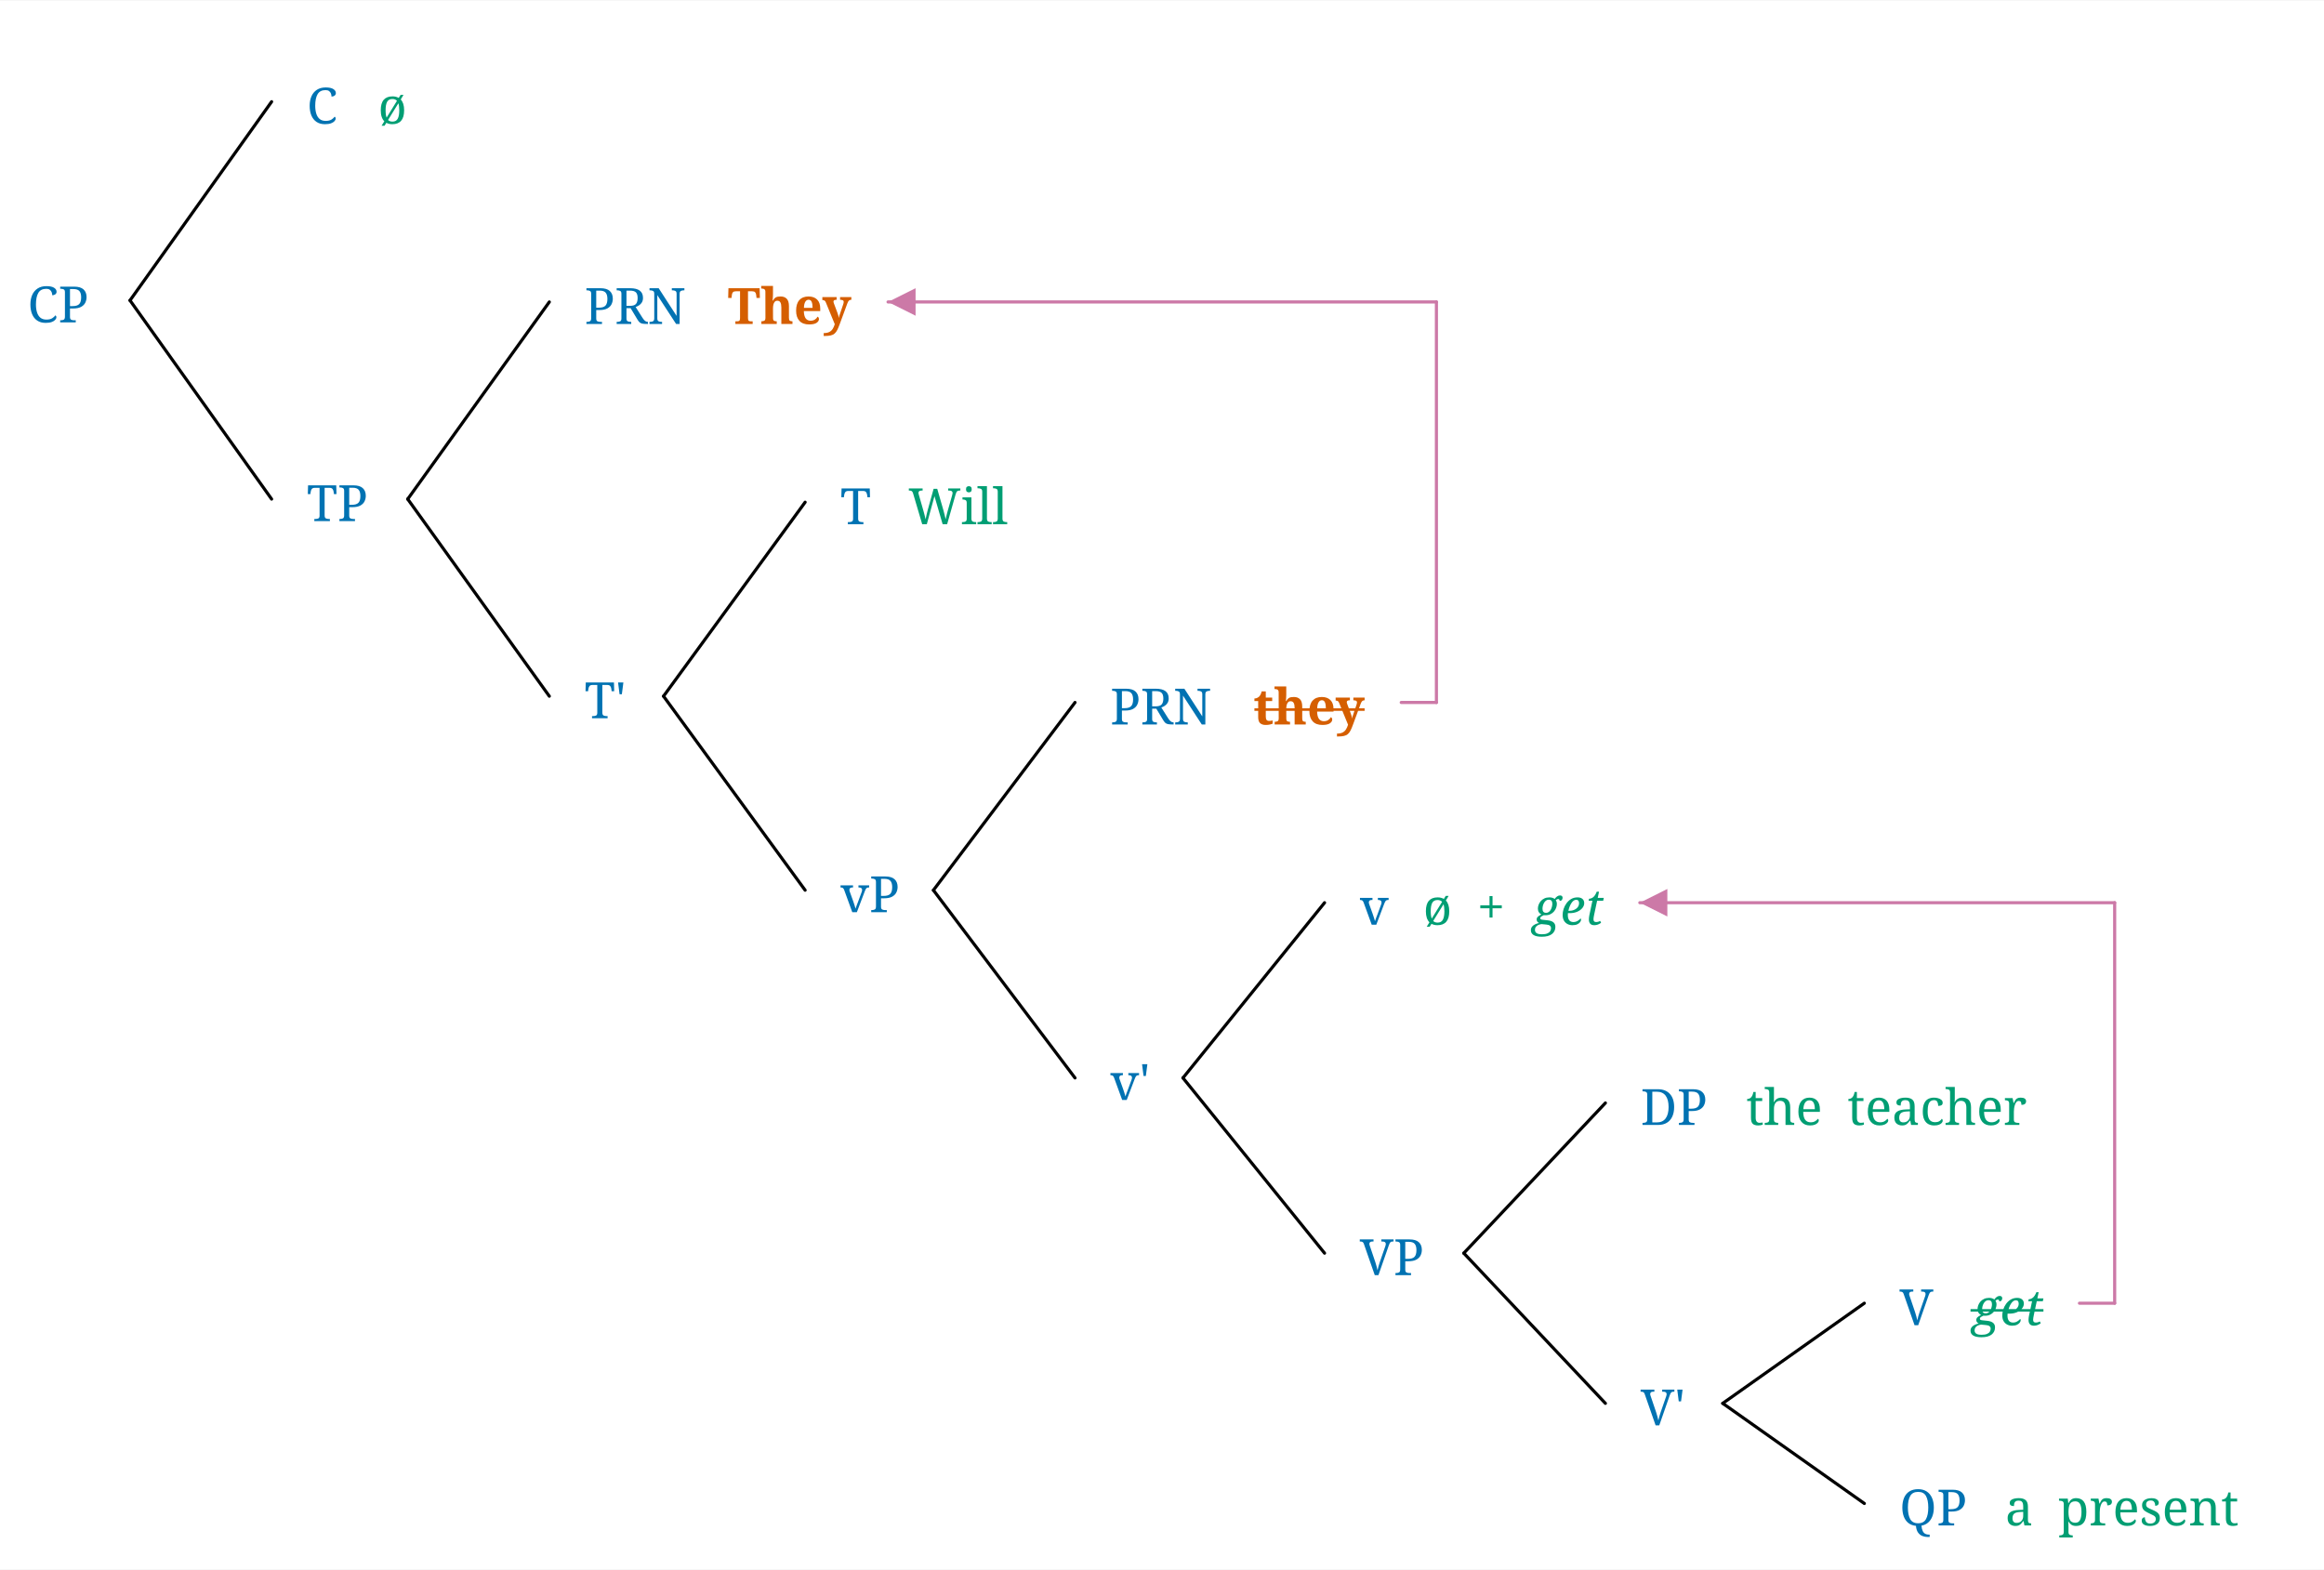
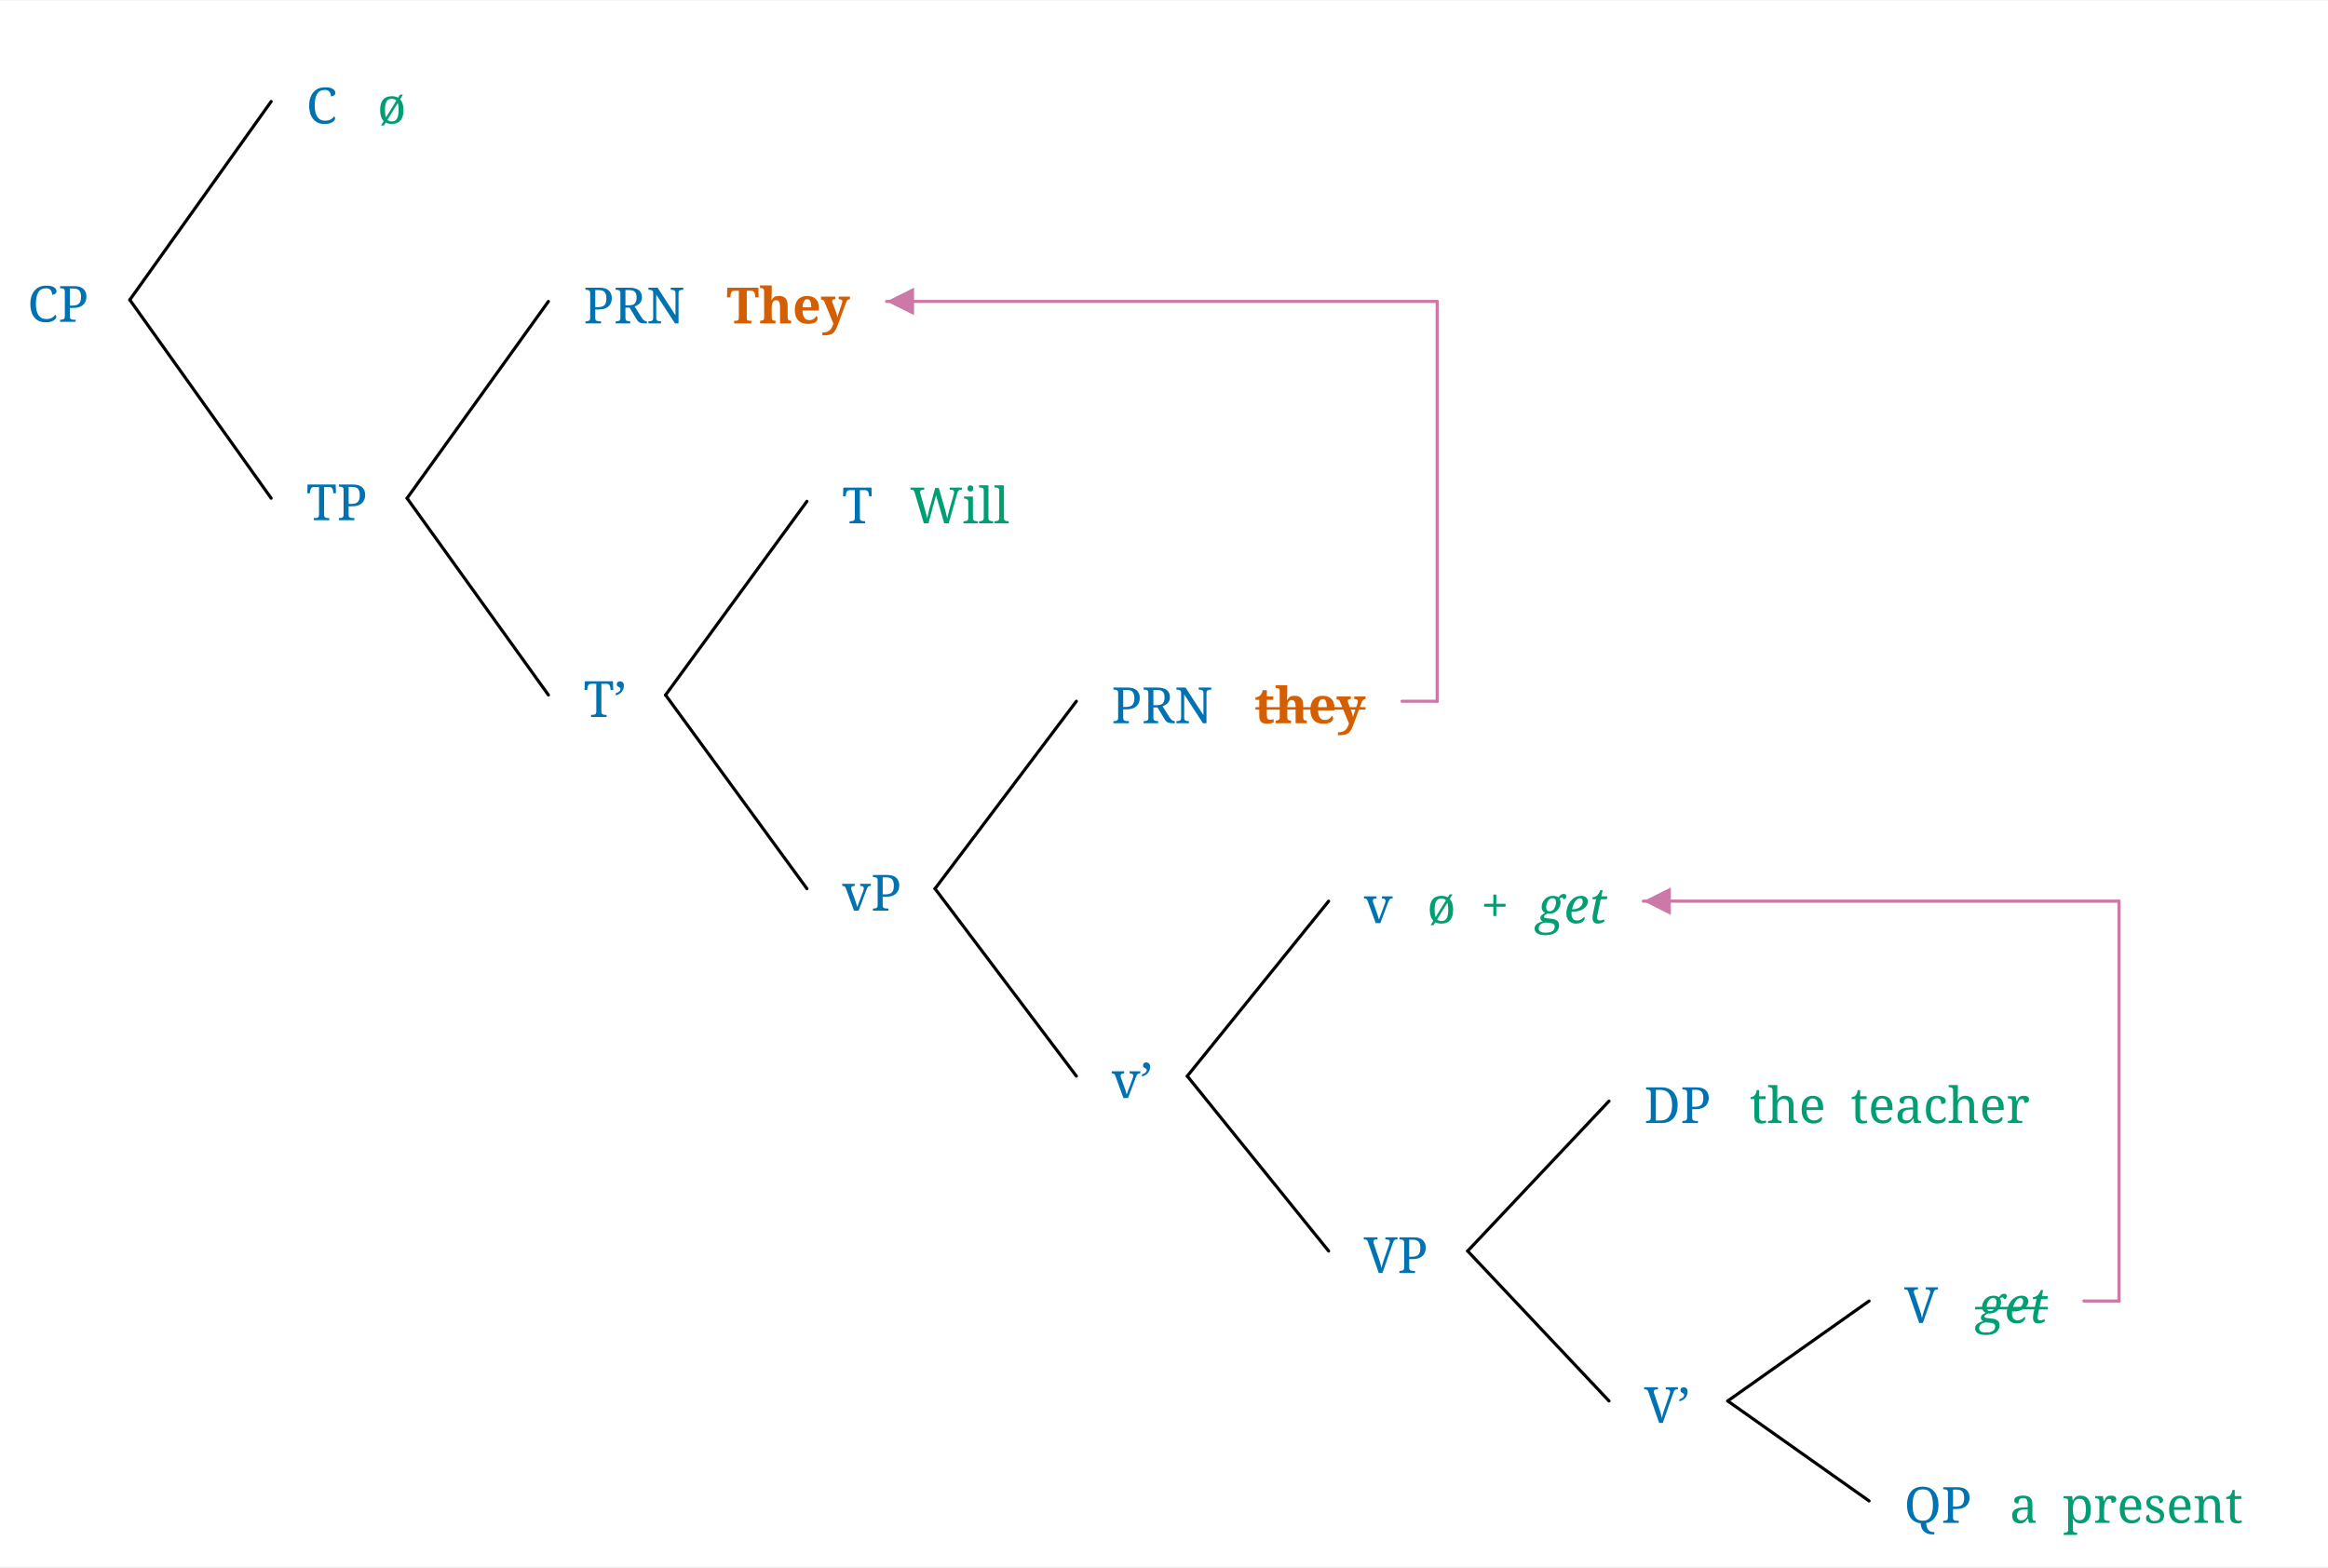
- <svg xmlns="http://www.w3.org/2000/svg" width="1467.8" height="991.625" viewBox="-17.6, 0, 1485.4, 1002.875" version="1.1">
+ <svg xmlns="http://www.w3.org/2000/svg" width="1472.8" height="991.625" viewBox="-17.6, 0, 1490.4, 1002.875" version="1.1">
  <defs>
    <marker id="arrow" markerUnits="userSpaceOnUse" viewBox="0 0 10 10" refX="10" refY="5" markerWidth="17.6" markerHeight="17.6" orient="auto">
      <path d="M 0 0 L 10 5 L 0 10" fill="#CC79A7" />
    </marker>
    <marker id="arrowBackward" markerUnits="userSpaceOnUse" viewBox="0 0 10 10" refX="5" refY="5" markerWidth="17.6" markerHeight="17.6" orient="auto">
      <path d="M 0 0 L 10 5 L 0 10 z" fill="#CC79A7" />
    </marker>
    <marker id="arrowForward" markerUnits="userSpaceOnUse" viewBox="0 0 10 10" refX="5" refY="5" markerWidth="17.6" markerHeight="17.6" orient="auto">
      <path d="M 10 0 L 0 5 L 10 10 z" fill="#CC79A7" />
    </marker>
    <marker id="arrowBothways" markerUnits="userSpaceOnUse" viewBox="0 0 30 10" refX="15" refY="5" markerWidth="52.8" markerHeight="17.6" orient="auto">
      <path d="M 0 5 L 10 0 L 10 5 L 20 5 L 20 0 L 30 5 L 20 10 L 20 5 L 10 5 L 10 10 z" fill="#CC79A7" />
    </marker>
    <pattern id="hatchBlack" x="10" y="10" width="10" height="10" patternUnits="userSpaceOnUse" patternTransform="rotate(45)">
      <line x1="0" y="0" x2="0" y2="10" stroke="black" stroke-width="4" />
    </pattern>
    <pattern id="hatchForNode" x="10" y="10" width="10" height="10" patternUnits="userSpaceOnUse" patternTransform="rotate(45)">
      <line x1="0" y="0" x2="0" y2="10" stroke="#0072B2" stroke-width="4" />
    </pattern>
    <pattern id="hatchForLeaf" x="10" y="10" width="10" height="10" patternUnits="userSpaceOnUse" patternTransform="rotate(45)">
      <line x1="0" y="0" x2="0" y2="10" stroke="#009E73" stroke-width="4" />
    </pattern>
  </defs>
-   <rect x="-17.6" y="0" width="1485.4" height="1002.875" stroke="none" fill="white" />"
+   <rect x="-17.6" y="0" width="1490.4" height="1002.875" stroke="none" fill="white" />"
<text white-space="pre" alignment-baseline="text-top" style="fill: #0072B2; storoke-width: 0; font-size: 32px;" x="0.0" y="205.75">
    <tspan x="0.0" y="205.75" style="" text-decoration="" font-family="'Noto Serif', 'Noto Serif JP', OpenMoji, 'OpenMoji Color', 'OpenMoji Black', serif">CP</tspan>
  </text>
  <text white-space="pre" alignment-baseline="text-top" style="fill: #0072B2; storoke-width: 0; font-size: 32px;" x="178.5" y="78.75">
    <tspan x="178.5" y="78.75" style="" text-decoration="" font-family="'Noto Serif', 'Noto Serif JP', OpenMoji, 'OpenMoji Color', 'OpenMoji Black', serif">C</tspan>
  </text>
  <text white-space="pre" alignment-baseline="text-top" style="fill: #009E73; storoke-width: 0; font-size: 32px;" x="224.0" y="78.75">
    <tspan x="224.0" y="78.75" style="" text-decoration="" font-family="'Noto Serif', 'Noto Serif JP', OpenMoji, 'OpenMoji Color', 'OpenMoji Black', serif">ø</tspan>
  </text>
  <text white-space="pre" alignment-baseline="text-top" style="fill: #0072B2; storoke-width: 0; font-size: 32px;" x="178.5" y="332.75">
    <tspan x="178.5" y="332.75" style="" text-decoration="" font-family="'Noto Serif', 'Noto Serif JP', OpenMoji, 'OpenMoji Color', 'OpenMoji Black', serif">TP</tspan>
  </text>
  <text white-space="pre" alignment-baseline="text-top" style="fill: #0072B2; storoke-width: 0; font-size: 32px;" x="356.0" y="206.75">
    <tspan x="356.0" y="206.75" style="" text-decoration="" font-family="'Noto Serif', 'Noto Serif JP', OpenMoji, 'OpenMoji Color', 'OpenMoji Black', serif">PRN</tspan>
  </text>
  <text white-space="pre" alignment-baseline="text-top" style="fill: #009E73; storoke-width: 0; font-size: 32px;" x="447.5" y="206.75">
    <tspan x="447.5" y="206.75" style="font-weight: bold; fill: #D55E00; " text-decoration="" font-family="'Noto Serif', 'Noto Serif JP', OpenMoji, 'OpenMoji Color', 'OpenMoji Black', serif">They</tspan>
  </text>
  <text white-space="pre" alignment-baseline="text-top" style="fill: #0072B2; storoke-width: 0; font-size: 32px;" x="356.0" y="458.75">
-     <tspan x="356.0" y="458.75" style="" text-decoration="" font-family="'Noto Serif', 'Noto Serif JP', OpenMoji, 'OpenMoji Color', 'OpenMoji Black', serif">T'</tspan>
+     <tspan x="356.0" y="458.75" style="" text-decoration="" font-family="'Noto Serif', 'Noto Serif JP', OpenMoji, 'OpenMoji Color', 'OpenMoji Black', serif">T’</tspan>
  </text>
-   <text white-space="pre" alignment-baseline="text-top" style="fill: #0072B2; storoke-width: 0; font-size: 32px;" x="519.5" y="334.75">
-     <tspan x="519.5" y="334.75" style="" text-decoration="" font-family="'Noto Serif', 'Noto Serif JP', OpenMoji, 'OpenMoji Color', 'OpenMoji Black', serif">T</tspan>
+   <text white-space="pre" alignment-baseline="text-top" style="fill: #0072B2; storoke-width: 0; font-size: 32px;" x="521.5" y="334.75">
+     <tspan x="521.5" y="334.75" style="" text-decoration="" font-family="'Noto Serif', 'Noto Serif JP', OpenMoji, 'OpenMoji Color', 'OpenMoji Black', serif">T</tspan>
  </text>
-   <text white-space="pre" alignment-baseline="text-top" style="fill: #009E73; storoke-width: 0; font-size: 32px;" x="563.0" y="334.75">
-     <tspan x="563.0" y="334.75" style="" text-decoration="" font-family="'Noto Serif', 'Noto Serif JP', OpenMoji, 'OpenMoji Color', 'OpenMoji Black', serif">Will</tspan>
+   <text white-space="pre" alignment-baseline="text-top" style="fill: #009E73; storoke-width: 0; font-size: 32px;" x="565.0" y="334.75">
+     <tspan x="565.0" y="334.75" style="" text-decoration="" font-family="'Noto Serif', 'Noto Serif JP', OpenMoji, 'OpenMoji Color', 'OpenMoji Black', serif">Will</tspan>
  </text>
-   <text white-space="pre" alignment-baseline="text-top" style="fill: #0072B2; storoke-width: 0; font-size: 32px;" x="519.5" y="582.75">
-     <tspan x="519.5" y="582.75" style="" text-decoration="" font-family="'Noto Serif', 'Noto Serif JP', OpenMoji, 'OpenMoji Color', 'OpenMoji Black', serif">vP</tspan>
+   <text white-space="pre" alignment-baseline="text-top" style="fill: #0072B2; storoke-width: 0; font-size: 32px;" x="521.5" y="582.75">
+     <tspan x="521.5" y="582.75" style="" text-decoration="" font-family="'Noto Serif', 'Noto Serif JP', OpenMoji, 'OpenMoji Color', 'OpenMoji Black', serif">vP</tspan>
  </text>
-   <text white-space="pre" alignment-baseline="text-top" style="fill: #0072B2; storoke-width: 0; font-size: 32px;" x="692.0" y="462.75">
-     <tspan x="692.0" y="462.75" style="" text-decoration="" font-family="'Noto Serif', 'Noto Serif JP', OpenMoji, 'OpenMoji Color', 'OpenMoji Black', serif">PRN</tspan>
+   <text white-space="pre" alignment-baseline="text-top" style="fill: #0072B2; storoke-width: 0; font-size: 32px;" x="694.0" y="462.75">
+     <tspan x="694.0" y="462.75" style="" text-decoration="" font-family="'Noto Serif', 'Noto Serif JP', OpenMoji, 'OpenMoji Color', 'OpenMoji Black', serif">PRN</tspan>
  </text>
-   <text white-space="pre" alignment-baseline="text-top" style="fill: #009E73; storoke-width: 0; font-size: 32px;" x="783.5" y="462.75">
-     <tspan x="783.5" y="462.75" style="font-weight: bold; fill: #D55E00; " text-decoration="line-through" font-family="'Noto Serif', 'Noto Serif JP', OpenMoji, 'OpenMoji Color', 'OpenMoji Black', serif">they</tspan>
+   <text white-space="pre" alignment-baseline="text-top" style="fill: #009E73; storoke-width: 0; font-size: 32px;" x="785.5" y="462.75">
+     <tspan x="785.5" y="462.75" style="font-weight: bold; fill: #D55E00; " text-decoration="line-through" font-family="'Noto Serif', 'Noto Serif JP', OpenMoji, 'OpenMoji Color', 'OpenMoji Black', serif">they</tspan>
  </text>
-   <text white-space="pre" alignment-baseline="text-top" style="fill: #0072B2; storoke-width: 0; font-size: 32px;" x="692.0" y="702.75">
-     <tspan x="692.0" y="702.75" style="" text-decoration="" font-family="'Noto Serif', 'Noto Serif JP', OpenMoji, 'OpenMoji Color', 'OpenMoji Black', serif">v'</tspan>
+   <text white-space="pre" alignment-baseline="text-top" style="fill: #0072B2; storoke-width: 0; font-size: 32px;" x="694.0" y="702.75">
+     <tspan x="694.0" y="702.75" style="" text-decoration="" font-family="'Noto Serif', 'Noto Serif JP', OpenMoji, 'OpenMoji Color', 'OpenMoji Black', serif">v’</tspan>
  </text>
-   <text white-space="pre" alignment-baseline="text-top" style="fill: #0072B2; storoke-width: 0; font-size: 32px;" x="851.5" y="590.75">
-     <tspan x="851.5" y="590.75" style="" text-decoration="" font-family="'Noto Serif', 'Noto Serif JP', OpenMoji, 'OpenMoji Color', 'OpenMoji Black', serif">v</tspan>
+   <text white-space="pre" alignment-baseline="text-top" style="fill: #0072B2; storoke-width: 0; font-size: 32px;" x="855.5" y="590.75">
+     <tspan x="855.5" y="590.75" style="" text-decoration="" font-family="'Noto Serif', 'Noto Serif JP', OpenMoji, 'OpenMoji Color', 'OpenMoji Black', serif">v</tspan>
  </text>
-   <text white-space="pre" alignment-baseline="text-top" style="fill: #009E73; storoke-width: 0; font-size: 32px;" x="892.0" y="590.75">
-     <tspan x="892.0" y="590.75" style="" text-decoration="" font-family="'Noto Serif', 'Noto Serif JP', OpenMoji, 'OpenMoji Color', 'OpenMoji Black', serif">ø<tspan style="fill:none;">￭</tspan>+<tspan style="fill:none;">￭</tspan>
+   <text white-space="pre" alignment-baseline="text-top" style="fill: #009E73; storoke-width: 0; font-size: 32px;" x="896.0" y="590.75">
+     <tspan x="896.0" y="590.75" style="" text-decoration="" font-family="'Noto Serif', 'Noto Serif JP', OpenMoji, 'OpenMoji Color', 'OpenMoji Black', serif">ø<tspan style="fill:none;">￭</tspan>+<tspan style="fill:none;">￭</tspan>
    </tspan>
-     <tspan x="962.0" y="590.75" style="font-style: italic; " text-decoration="" font-family="'Noto Serif', 'Noto Serif JP', OpenMoji, 'OpenMoji Color', 'OpenMoji Black', serif">get</tspan>
+     <tspan x="966.0" y="590.75" style="font-style: italic; " text-decoration="" font-family="'Noto Serif', 'Noto Serif JP', OpenMoji, 'OpenMoji Color', 'OpenMoji Black', serif">get</tspan>
  </text>
-   <text white-space="pre" alignment-baseline="text-top" style="fill: #0072B2; storoke-width: 0; font-size: 32px;" x="851.5" y="814.75">
-     <tspan x="851.5" y="814.75" style="" text-decoration="" font-family="'Noto Serif', 'Noto Serif JP', OpenMoji, 'OpenMoji Color', 'OpenMoji Black', serif">VP</tspan>
+   <text white-space="pre" alignment-baseline="text-top" style="fill: #0072B2; storoke-width: 0; font-size: 32px;" x="855.5" y="814.75">
+     <tspan x="855.5" y="814.75" style="" text-decoration="" font-family="'Noto Serif', 'Noto Serif JP', OpenMoji, 'OpenMoji Color', 'OpenMoji Black', serif">VP</tspan>
  </text>
-   <text white-space="pre" alignment-baseline="text-top" style="fill: #0072B2; storoke-width: 0; font-size: 32px;" x="1031.0" y="718.75">
-     <tspan x="1031.0" y="718.75" style="" text-decoration="" font-family="'Noto Serif', 'Noto Serif JP', OpenMoji, 'OpenMoji Color', 'OpenMoji Black', serif">DP</tspan>
+   <text white-space="pre" alignment-baseline="text-top" style="fill: #0072B2; storoke-width: 0; font-size: 32px;" x="1035.0" y="718.75">
+     <tspan x="1035.0" y="718.75" style="" text-decoration="" font-family="'Noto Serif', 'Noto Serif JP', OpenMoji, 'OpenMoji Color', 'OpenMoji Black', serif">DP</tspan>
  </text>
-   <text white-space="pre" alignment-baseline="text-top" style="fill: #009E73; storoke-width: 0; font-size: 32px;" x="1098.5" y="718.75">
-     <tspan x="1098.5" y="718.75" style="" text-decoration="" font-family="'Noto Serif', 'Noto Serif JP', OpenMoji, 'OpenMoji Color', 'OpenMoji Black', serif">the<tspan style="fill:none;">￭</tspan>teacher</tspan>
+   <text white-space="pre" alignment-baseline="text-top" style="fill: #009E73; storoke-width: 0; font-size: 32px;" x="1102.5" y="718.75">
+     <tspan x="1102.5" y="718.75" style="" text-decoration="" font-family="'Noto Serif', 'Noto Serif JP', OpenMoji, 'OpenMoji Color', 'OpenMoji Black', serif">the<tspan style="fill:none;">￭</tspan>teacher</tspan>
  </text>
-   <text white-space="pre" alignment-baseline="text-top" style="fill: #0072B2; storoke-width: 0; font-size: 32px;" x="1031.0" y="910.75">
-     <tspan x="1031.0" y="910.75" style="" text-decoration="" font-family="'Noto Serif', 'Noto Serif JP', OpenMoji, 'OpenMoji Color', 'OpenMoji Black', serif">V'</tspan>
+   <text white-space="pre" alignment-baseline="text-top" style="fill: #0072B2; storoke-width: 0; font-size: 32px;" x="1035.0" y="910.75">
+     <tspan x="1035.0" y="910.75" style="" text-decoration="" font-family="'Noto Serif', 'Noto Serif JP', OpenMoji, 'OpenMoji Color', 'OpenMoji Black', serif">V’</tspan>
  </text>
-   <text white-space="pre" alignment-baseline="text-top" style="fill: #0072B2; storoke-width: 0; font-size: 32px;" x="1196.5" y="846.75">
-     <tspan x="1196.5" y="846.75" style="" text-decoration="" font-family="'Noto Serif', 'Noto Serif JP', OpenMoji, 'OpenMoji Color', 'OpenMoji Black', serif">V</tspan>
+   <text white-space="pre" alignment-baseline="text-top" style="fill: #0072B2; storoke-width: 0; font-size: 32px;" x="1201.5" y="846.75">
+     <tspan x="1201.5" y="846.75" style="" text-decoration="" font-family="'Noto Serif', 'Noto Serif JP', OpenMoji, 'OpenMoji Color', 'OpenMoji Black', serif">V</tspan>
  </text>
-   <text white-space="pre" alignment-baseline="text-top" style="fill: #009E73; storoke-width: 0; font-size: 32px;" x="1243.0" y="846.75">
-     <tspan x="1243.0" y="846.75" style="font-style: italic; " text-decoration="line-through" font-family="'Noto Serif', 'Noto Serif JP', OpenMoji, 'OpenMoji Color', 'OpenMoji Black', serif">get</tspan>
+   <text white-space="pre" alignment-baseline="text-top" style="fill: #009E73; storoke-width: 0; font-size: 32px;" x="1248.0" y="846.75">
+     <tspan x="1248.0" y="846.75" style="font-style: italic; " text-decoration="line-through" font-family="'Noto Serif', 'Noto Serif JP', OpenMoji, 'OpenMoji Color', 'OpenMoji Black', serif">get</tspan>
  </text>
-   <text white-space="pre" alignment-baseline="text-top" style="fill: #0072B2; storoke-width: 0; font-size: 32px;" x="1196.5" y="974.75">
-     <tspan x="1196.5" y="974.75" style="" text-decoration="" font-family="'Noto Serif', 'Noto Serif JP', OpenMoji, 'OpenMoji Color', 'OpenMoji Black', serif">QP</tspan>
+   <text white-space="pre" alignment-baseline="text-top" style="fill: #0072B2; storoke-width: 0; font-size: 32px;" x="1201.5" y="974.75">
+     <tspan x="1201.5" y="974.75" style="" text-decoration="" font-family="'Noto Serif', 'Noto Serif JP', OpenMoji, 'OpenMoji Color', 'OpenMoji Black', serif">QP</tspan>
  </text>
-   <text white-space="pre" alignment-baseline="text-top" style="fill: #009E73; storoke-width: 0; font-size: 32px;" x="1264.0" y="974.75">
-     <tspan x="1264.0" y="974.75" style="" text-decoration="" font-family="'Noto Serif', 'Noto Serif JP', OpenMoji, 'OpenMoji Color', 'OpenMoji Black', serif">a<tspan style="fill:none;">￭</tspan>present</tspan>
+   <text white-space="pre" alignment-baseline="text-top" style="fill: #009E73; storoke-width: 0; font-size: 32px;" x="1269.0" y="974.75">
+     <tspan x="1269.0" y="974.75" style="" text-decoration="" font-family="'Noto Serif', 'Noto Serif JP', OpenMoji, 'OpenMoji Color', 'OpenMoji Black', serif">a<tspan style="fill:none;">￭</tspan>present</tspan>
  </text>
  <line style="fill: none; stroke:black; stroke-width:2; stroke-linejoin:round; stroke-linecap:round;" x1="156.0" y1="64.688" x2="65.5" y2="191.688" />
  <line style="fill: none; stroke:black; stroke-width:2; stroke-linejoin:round; stroke-linecap:round;" x1="156.0" y1="318.688" x2="65.5" y2="191.688" />
  <line style="fill: none; stroke:black; stroke-width:2; stroke-linejoin:round; stroke-linecap:round;" x1="333.5" y1="192.688" x2="243.0" y2="318.688" />
  <line style="fill: none; stroke:black; stroke-width:2; stroke-linejoin:round; stroke-linecap:round;" x1="333.5" y1="444.688" x2="243.0" y2="318.688" />
-   <line style="fill: none; stroke:black; stroke-width:2; stroke-linejoin:round; stroke-linecap:round;" x1="497.0" y1="320.688" x2="406.5" y2="444.688" />
-   <line style="fill: none; stroke:black; stroke-width:2; stroke-linejoin:round; stroke-linecap:round;" x1="497.0" y1="568.688" x2="406.5" y2="444.688" />
-   <line style="fill: none; stroke:black; stroke-width:2; stroke-linejoin:round; stroke-linecap:round;" x1="669.5" y1="448.688" x2="579.0" y2="568.688" />
-   <line style="fill: none; stroke:black; stroke-width:2; stroke-linejoin:round; stroke-linecap:round;" x1="669.5" y1="688.688" x2="579.0" y2="568.688" />
-   <line style="fill: none; stroke:black; stroke-width:2; stroke-linejoin:round; stroke-linecap:round;" x1="829.0" y1="576.688" x2="738.5" y2="688.688" />
-   <line style="fill: none; stroke:black; stroke-width:2; stroke-linejoin:round; stroke-linecap:round;" x1="829.0" y1="800.688" x2="738.5" y2="688.688" />
-   <line style="fill: none; stroke:black; stroke-width:2; stroke-linejoin:round; stroke-linecap:round;" x1="1008.5" y1="704.688" x2="918.0" y2="800.688" />
-   <line style="fill: none; stroke:black; stroke-width:2; stroke-linejoin:round; stroke-linecap:round;" x1="1008.5" y1="896.688" x2="918.0" y2="800.688" />
-   <line style="fill: none; stroke:black; stroke-width:2; stroke-linejoin:round; stroke-linecap:round;" x1="1174.0" y1="832.688" x2="1083.5" y2="896.688" />
-   <line style="fill: none; stroke:black; stroke-width:2; stroke-linejoin:round; stroke-linecap:round;" x1="1174.0" y1="960.688" x2="1083.5" y2="896.688" />
-   <line x1="878.0" y1="448.688" x2="900.5" y2="448.688" style="fill: none; stroke: #CC79A7; stroke-width:2; stroke-linecap:round;" />
-   <line x1="900.5" y1="448.688" x2="900.5" y2="192.688" style="fill: none; stroke: #CC79A7; stroke-width:2; stroke-linecap:round;" />
-   <line x1="900.5" y1="192.688" x2="550.0" y2="192.688" style="fill: none; stroke: #CC79A7; stroke-width:2; stroke-linecap:round;" marker-end="url(#arrow)" />
-   <line x1="1311.5" y1="832.688" x2="1334.0" y2="832.688" style="fill: none; stroke: #CC79A7; stroke-width:2; stroke-linecap:round;" />
-   <line x1="1334.0" y1="832.688" x2="1334.0" y2="576.688" style="fill: none; stroke: #CC79A7; stroke-width:2; stroke-linecap:round;" />
-   <line x1="1334.0" y1="576.688" x2="1030.5" y2="576.688" style="fill: none; stroke: #CC79A7; stroke-width:2; stroke-linecap:round;" marker-end="url(#arrow)" />
+   <line style="fill: none; stroke:black; stroke-width:2; stroke-linejoin:round; stroke-linecap:round;" x1="499.0" y1="320.688" x2="408.5" y2="444.688" />
+   <line style="fill: none; stroke:black; stroke-width:2; stroke-linejoin:round; stroke-linecap:round;" x1="499.0" y1="568.688" x2="408.5" y2="444.688" />
+   <line style="fill: none; stroke:black; stroke-width:2; stroke-linejoin:round; stroke-linecap:round;" x1="671.5" y1="448.688" x2="581.0" y2="568.688" />
+   <line style="fill: none; stroke:black; stroke-width:2; stroke-linejoin:round; stroke-linecap:round;" x1="671.5" y1="688.688" x2="581.0" y2="568.688" />
+   <line style="fill: none; stroke:black; stroke-width:2; stroke-linejoin:round; stroke-linecap:round;" x1="833.0" y1="576.688" x2="742.5" y2="688.688" />
+   <line style="fill: none; stroke:black; stroke-width:2; stroke-linejoin:round; stroke-linecap:round;" x1="833.0" y1="800.688" x2="742.5" y2="688.688" />
+   <line style="fill: none; stroke:black; stroke-width:2; stroke-linejoin:round; stroke-linecap:round;" x1="1012.5" y1="704.688" x2="922.0" y2="800.688" />
+   <line style="fill: none; stroke:black; stroke-width:2; stroke-linejoin:round; stroke-linecap:round;" x1="1012.5" y1="896.688" x2="922.0" y2="800.688" />
+   <line style="fill: none; stroke:black; stroke-width:2; stroke-linejoin:round; stroke-linecap:round;" x1="1179.0" y1="832.688" x2="1088.5" y2="896.688" />
+   <line style="fill: none; stroke:black; stroke-width:2; stroke-linejoin:round; stroke-linecap:round;" x1="1179.0" y1="960.688" x2="1088.5" y2="896.688" />
+   <line x1="880.0" y1="448.688" x2="902.5" y2="448.688" style="fill: none; stroke: #CC79A7; stroke-width:2; stroke-linecap:round;" />
+   <line x1="902.5" y1="448.688" x2="902.5" y2="192.688" style="fill: none; stroke: #CC79A7; stroke-width:2; stroke-linecap:round;" />
+   <line x1="902.5" y1="192.688" x2="550.0" y2="192.688" style="fill: none; stroke: #CC79A7; stroke-width:2; stroke-linecap:round;" marker-end="url(#arrow)" />
+   <line x1="1316.5" y1="832.688" x2="1339.0" y2="832.688" style="fill: none; stroke: #CC79A7; stroke-width:2; stroke-linecap:round;" />
+   <line x1="1339.0" y1="832.688" x2="1339.0" y2="576.688" style="fill: none; stroke: #CC79A7; stroke-width:2; stroke-linecap:round;" />
+   <line x1="1339.0" y1="576.688" x2="1034.5" y2="576.688" style="fill: none; stroke: #CC79A7; stroke-width:2; stroke-linecap:round;" marker-end="url(#arrow)" />
</svg>
